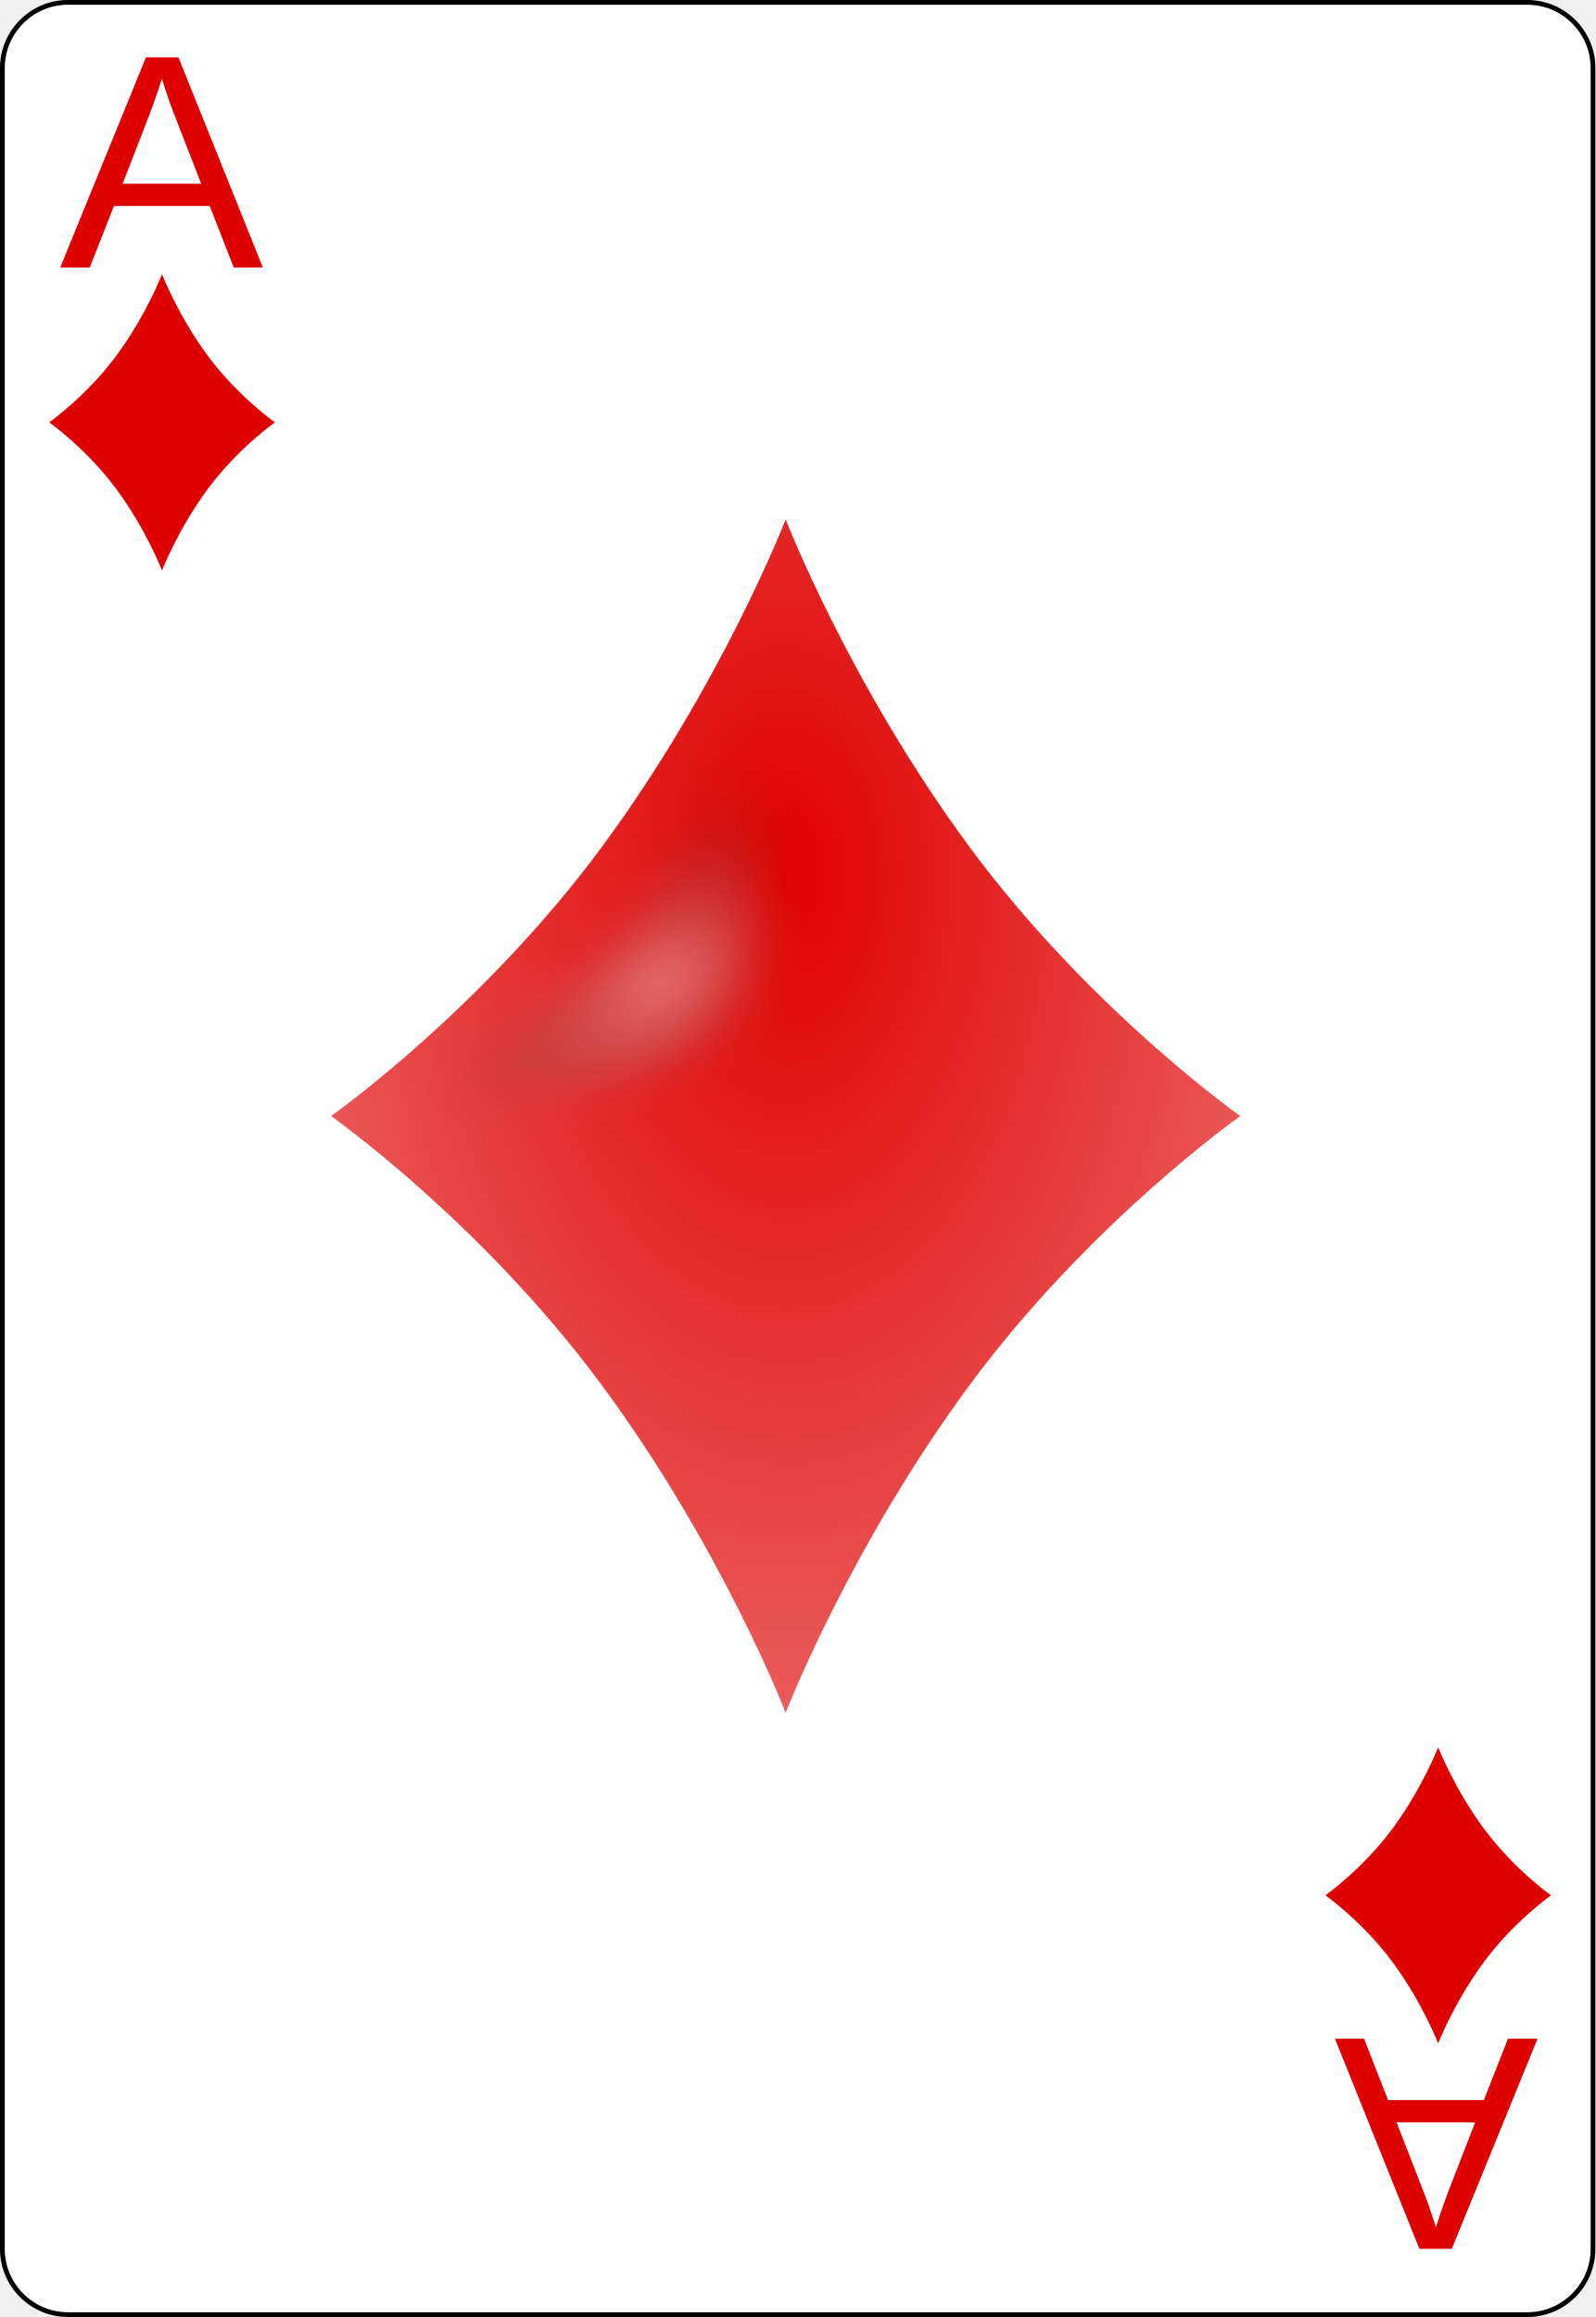
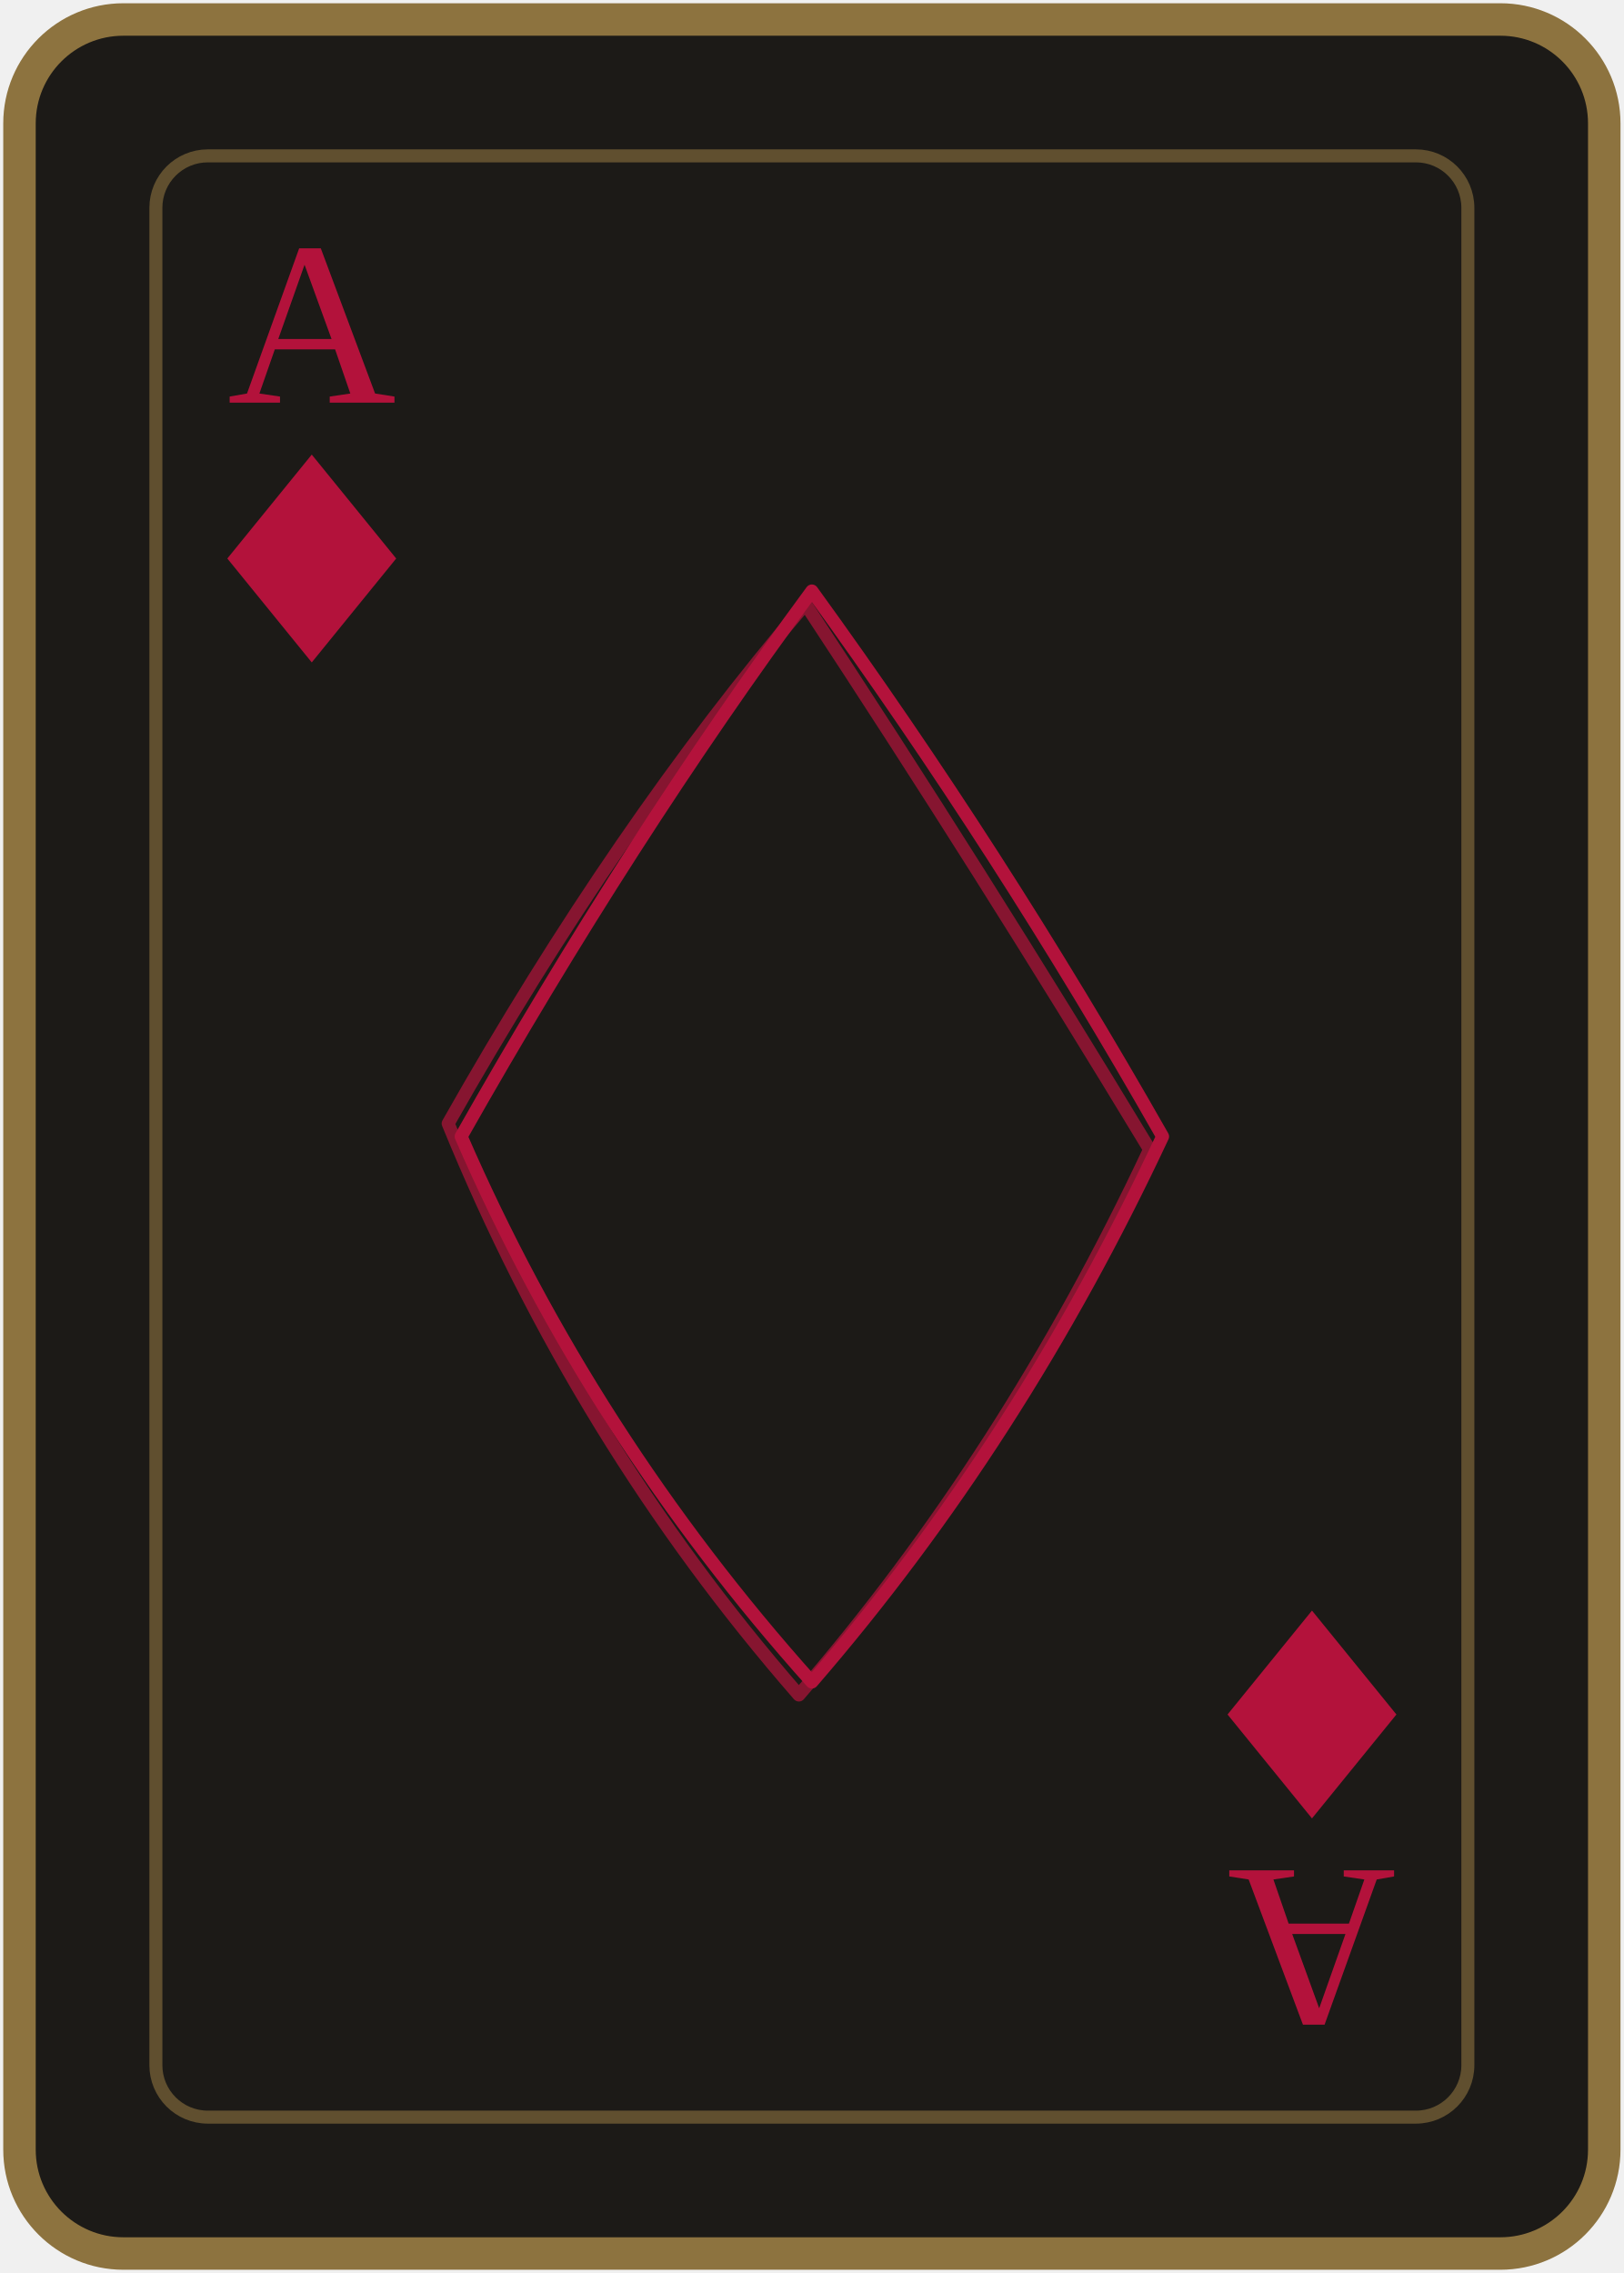
- <svg xmlns="http://www.w3.org/2000/svg" xmlns:xlink="http://www.w3.org/1999/xlink" width="167.087pt" height="242.667pt" viewBox="0 0 167.087 242.667" xml:space="preserve" id="svg2" version="1.1">
-   <defs id="defs41">
-     <radialGradient xlink:href="#linearGradient3773" id="radialGradient3781" cx="-0.158" cy="-8.835" fx="-0.158" fy="-8.835" r="8" gradientTransform="matrix(-1.584269,-0.02349808,0.03071979,-2.477574,-0.2485638,-26.71351)" gradientUnits="userSpaceOnUse" />
-     <linearGradient id="linearGradient3773">
-       <stop style="stop-color:#000000;stop-opacity:1;" offset="0" id="stop3775" />
-       <stop style="stop-color:#000000;stop-opacity:0.649;" offset="1" id="stop3777" />
-     </linearGradient>
-     <radialGradient xlink:href="#linearGradient3773" id="radialGradient3957" cx="-0.158" cy="-8.835" fx="-0.158" fy="-8.835" r="8" gradientTransform="matrix(-1.584269,-0.02349808,0.03071979,-2.477574,-0.2485638,-26.71351)" gradientUnits="userSpaceOnUse" />
-     <linearGradient id="linearGradient3959">
-       <stop style="stop-color:#000000;stop-opacity:1;" offset="0" id="stop3961" />
-       <stop style="stop-color:#000000;stop-opacity:0.649;" offset="1" id="stop3963" />
-     </linearGradient>
-     <radialGradient r="81.903" fy="509.476" fx="168.025" cy="509.476" cx="168.025" gradientTransform="matrix(1.25656,-0.7774064,0.3366382,0.5361257,-221.2021,359.2426)" gradientUnits="userSpaceOnUse" id="radialGradient3975" xlink:href="#linearGradient3784-4" />
-     <linearGradient id="linearGradient3784-4">
-       <stop style="stop-color:#ffffff;stop-opacity:0.435;" offset="0" id="stop3786-8" />
-       <stop style="stop-color:#000000;stop-opacity:0;" offset="1" id="stop3788-6" />
-     </linearGradient>
-     <radialGradient xlink:href="#linearGradient3784-4-5" id="radialGradient3929" gradientUnits="userSpaceOnUse" gradientTransform="matrix(1.25656,-0.7774064,0.3366382,0.5361257,-221.2021,359.2426)" cx="168.025" cy="509.476" fx="168.025" fy="509.476" r="81.903" />
-     <linearGradient id="linearGradient3784-4-5">
-       <stop style="stop-color:#ffffff;stop-opacity:0.489;" offset="0" id="stop3786-8-0" />
-       <stop style="stop-color:#000000;stop-opacity:0;" offset="1" id="stop3788-6-3" />
-     </linearGradient>
-     <radialGradient xlink:href="#linearGradient3784-4-1" id="radialGradient3927" gradientUnits="userSpaceOnUse" gradientTransform="matrix(1.25656,-0.7774064,0.3366382,0.5361257,-221.2021,359.2426)" cx="168.025" cy="509.476" fx="168.025" fy="509.476" r="81.903" />
-     <linearGradient id="linearGradient3784-4-1">
-       <stop style="stop-color:#ffffff;stop-opacity:0.237;" offset="0" id="stop3786-8-03" />
-       <stop style="stop-color:#000000;stop-opacity:0;" offset="1" id="stop3788-6-6" />
-     </linearGradient>
-     <linearGradient id="linearGradient3768">
-       <stop style="stop-color:#df0000;stop-opacity:1;" offset="0" id="stop3770" />
-       <stop style="stop-color:#df0000;stop-opacity:0.672;" offset="1" id="stop3772" />
-     </linearGradient>
-     <linearGradient id="linearGradient3784-4-6">
-       <stop style="stop-color:#ffffff;stop-opacity:0.313;" offset="0" id="stop3786-8-8" />
-       <stop style="stop-color:#000000;stop-opacity:0;" offset="1" id="stop3788-6-8" />
-     </linearGradient>
-     <radialGradient r="81.903" fy="492.632" fx="159.354" cy="492.632" cx="159.354" gradientTransform="matrix(1.089478,-0.715138,0.4464527,0.6562658,-244.9333,290.9185)" gradientUnits="userSpaceOnUse" id="radialGradient4013-8" xlink:href="#linearGradient3784-4-2" />
-     <linearGradient id="linearGradient3784-4-2">
-       <stop style="stop-color:#ffffff;stop-opacity:0.29;" offset="0" id="stop3786-8-1" />
-       <stop style="stop-color:#000000;stop-opacity:0;" offset="1" id="stop3788-6-5" />
-     </linearGradient>
-     <linearGradient id="linearGradient2984">
-       <stop style="stop-color:#df0000;stop-opacity:1;" offset="0" id="stop2986" />
-       <stop style="stop-color:#df0000;stop-opacity:0.641;" offset="1" id="stop2988" />
-     </linearGradient>
-     <linearGradient id="linearGradient3784-4-4">
-       <stop style="stop-color:#ffffff;stop-opacity:0.435;" offset="0" id="stop3786-8-8-2" />
-       <stop style="stop-color:#000000;stop-opacity:0;" offset="1" id="stop3788-6-1" />
-     </linearGradient>
-     <filter color-interpolation-filters="sRGB" id="filter3834-6-0" x="-0.139" width="1.279" y="-0.162" height="1.325">
-       <feGaussianBlur stdDeviation="9.511" id="feGaussianBlur3836-6-6" />
-     </filter>
-     <radialGradient r="81.903" fy="511.223" fx="171.487" cy="511.223" cx="171.487" gradientTransform="matrix(1.152989,-0.6739155,0.3948202,0.6754904,-233.6326,270.4008)" gradientUnits="userSpaceOnUse" id="radialGradient3100" xlink:href="#linearGradient3784-4-4" />
-     <radialGradient xlink:href="#linearGradient2984" id="radialGradient3137" gradientUnits="userSpaceOnUse" gradientTransform="matrix(-1.122416,0.00551393,-0.00908973,-1.85031,-0.0293938,-10.2277)" cx="1.6632675e-13" cy="-3.234" fx="1.6632675e-13" fy="-3.234" r="8" />
+ <svg xmlns="http://www.w3.org/2000/svg" viewBox="0 0 250 350" width="250" height="350" class="op-face">
+   <defs>
+     <style>
+       .op-face .op-bg {
+         fill: var(--op-color-neutral-minus-eight, #1c1a17);
+       }
+ 
+       /* opposite of the app's neutral background: light mode default is dark,
+          dark mode flips it light */
+       @media (prefers-color-scheme: dark) {
+         .op-face .op-bg {
+           fill: var(--op-color-neutral-plus-eight, #f5f4f2);
+         }
+       }
+ 
+       .op-face .op-border {
+         fill: none;
+         stroke: var(--op-color-primary-base, #8d733f);
+         stroke-width: 5;
+       }
+ 
+       .op-face .op-border-inner {
+         fill: none;
+         stroke: var(--op-color-primary-base, #8d733f);
+         stroke-width: 2;
+         opacity: 0.6;
+       }
+ 
+       .op-face .op-emblem-line {
+         fill: none;
+         stroke: var(--op-color-alerts-danger-base, #b3123b);
+         stroke-width: 2;
+         stroke-linecap: round;
+         stroke-linejoin: round;
+       }
+ 
+       .op-face .op-emblem-fill {
+         fill: var(--op-color-alerts-danger-base, #b3123b);
+       }
+ 
+       .op-face .op-index {
+         fill: var(--op-color-alerts-danger-base, #b3123b);
+         font-family: Georgia, 'Times New Roman', serif;
+         font-size: 36px;
+         text-anchor: middle;
+       }
+     </style>
  </defs>
-   <g id="Layer_x0020_1" style="fill-rule:nonzero;clip-rule:nonzero;stroke:#000000;stroke-miterlimit:4;">
-     <path style="fill:#FFFFFF;stroke-width:0.5;" d="M166.837,235.548c0,3.777-3.087,6.869-6.871,6.869H7.111c-3.775,0-6.861-3.092-6.861-6.869V7.12C0.25,3.343,3.336,0.25,7.111,0.25h152.855    c3.784,0,6.871,3.093,6.871,6.87v228.428z" id="path5" />
-     <g style="stroke:none;" id="g7">
-       <g id="g9">
- 				
- 			</g>
+   <g class="op-card">
+     <rect class="op-bg" x="3" y="3" width="244" height="344" rx="16" />
+     <rect class="op-border" x="3" y="3" width="244" height="344" rx="16" />
+     <rect class="op-border-inner" x="24" y="24" width="202" height="302" rx="8" />
+     <g transform="translate(48 62)">
+       <text class="op-index" x="0" y="0">A</text>
+       <path class="op-emblem-fill" d="M 0 8 L 13 24 L 0 40 L -13 24 Z" />
    </g>
-     <g id="g15">
- 			
- 		</g>
-     <g id="g19">
- 			
- 		</g>
-     <g style="stroke:none;" id="g23">
-       <g id="g25">
- 				
- 			</g>
+     <g transform="translate(202 288) rotate(180)">
+       <text class="op-index" x="0" y="0">A</text>
+       <path class="op-emblem-fill" d="M 0 8 L 13 24 L 0 40 L -13 24 Z" />
    </g>
-     <g style="stroke:none;" id="g31">
-       <g id="g33">
- 				
- 			</g>
+     <g transform="translate(125 175)">
+       <path class="op-emblem-line" d="M 0 -84 Q 29 -44 54 0 Q 32 47 0 84 Q -34 46 -54 0 Q -28 -46 0 -84 Z" />
+       <path class="op-emblem-line" opacity="0.7" d="M -1 -82 Q 26 -41 52 2 Q 30 49 -2 86 Q -36 47 -56 -2 Q -30 -48 -1 -82 Z" />
    </g>
  </g>
-   <text xml:space="preserve" style="font-size:32px;font-style:normal;font-weight:normal;line-height:125%;letter-spacing:0px;word-spacing:0px;fill:#df0000;fill-opacity:1;stroke:none;font-family:Bitstream Vera Sans" x="6.246" y="28.013" id="text3788">
-     <tspan id="tspan3790" x="6.246" y="28.013" style="font-style:normal;font-variant:normal;font-weight:normal;font-stretch:normal;font-family:Arial;-inkscape-font-specification:Arial;fill:#df0000;fill-opacity:1">A</tspan>
-   </text>
-   <text xml:space="preserve" style="font-size:32px;font-style:normal;font-weight:normal;line-height:125%;letter-spacing:0px;word-spacing:0px;fill:#df0000;fill-opacity:1;stroke:none;font-family:Bitstream Vera Sans" x="-161.088" y="-213.515" id="text3788-4" transform="scale(-1,-1)">
-     <tspan id="tspan3790-3" x="-161.088" y="-213.515" style="font-style:normal;font-variant:normal;font-weight:normal;font-stretch:normal;fill:#df0000;fill-opacity:1;font-family:Arial;-inkscape-font-specification:Arial">A</tspan>
-   </text>
-   <g transform="matrix(0.1700144,0,0,0.1700144,19.51711,29.79434)" id="g3011">
-     <g id="layer1-2" transform="matrix(35.0051,0,0,35.0051,369.1837,512.2729)">
-       <path d="M 3.243,-4.725 C 1.126,-7.589 0,-10.5 0,-10.5 c 0,0 -1.126,2.911 -3.243,5.775 C -5.361,-1.862 -8,0 -8,0 -8,0 -5.361,1.861 -3.243,4.726 -1.126,7.589 0,10.5 0,10.5 0,10.5 1.126,7.589 3.243,4.726 5.361,1.861 8,0 8,0 8,0 5.361,-1.862 3.243,-4.725 z" id="dl" style="fill:url(#radialGradient3137);fill-opacity:1" />
-     </g>
-     <path transform="matrix(-1.465212,0.2369433,-0.2453813,-1.517391,660.3062,1148.701)" id="path3762-6" d="m 117.301,604.266 c 0,0 -8.068,-94.95 22.857,-122.857 34.761,-31.369 140,-11.429 140,-11.429 0,0 -71.54,24.838 -100,48.571 -27.21,22.692 -62.857,85.714 -62.857,85.714 z" style="fill:url(#radialGradient3100);fill-opacity:1;stroke:none;filter:url(#filter3834-6-0)" />
-   </g>
-   <g transform="matrix(1.476906,0,0,1.476906,16.9681,44.23616)" id="layer1-2-6">
-     <path style="fill:#df0000" id="dl-6" d="M 3.243,-4.725 C 1.126,-7.589 0,-10.5 0,-10.5 c 0,0 -1.126,2.911 -3.243,5.775 C -5.361,-1.862 -8,0 -8,0 -8,0 -5.361,1.861 -3.243,4.726 -1.126,7.589 0,10.5 0,10.5 0,10.5 1.126,7.589 3.243,4.726 5.361,1.861 8,0 8,0 8,0 5.361,-1.862 3.243,-4.725 z" />
-   </g>
-   <g transform="matrix(1.476906,0,0,1.476906,150.6209,198.5035)" id="layer1-2-6-4">
-     <path style="fill:#df0000" id="dl-6-9" d="M 3.243,-4.725 C 1.126,-7.589 0,-10.5 0,-10.5 c 0,0 -1.126,2.911 -3.243,5.775 C -5.361,-1.862 -8,0 -8,0 -8,0 -5.361,1.861 -3.243,4.726 -1.126,7.589 0,10.5 0,10.5 0,10.5 1.126,7.589 3.243,4.726 5.361,1.861 8,0 8,0 8,0 5.361,-1.862 3.243,-4.725 z" />
-   </g>
</svg>
